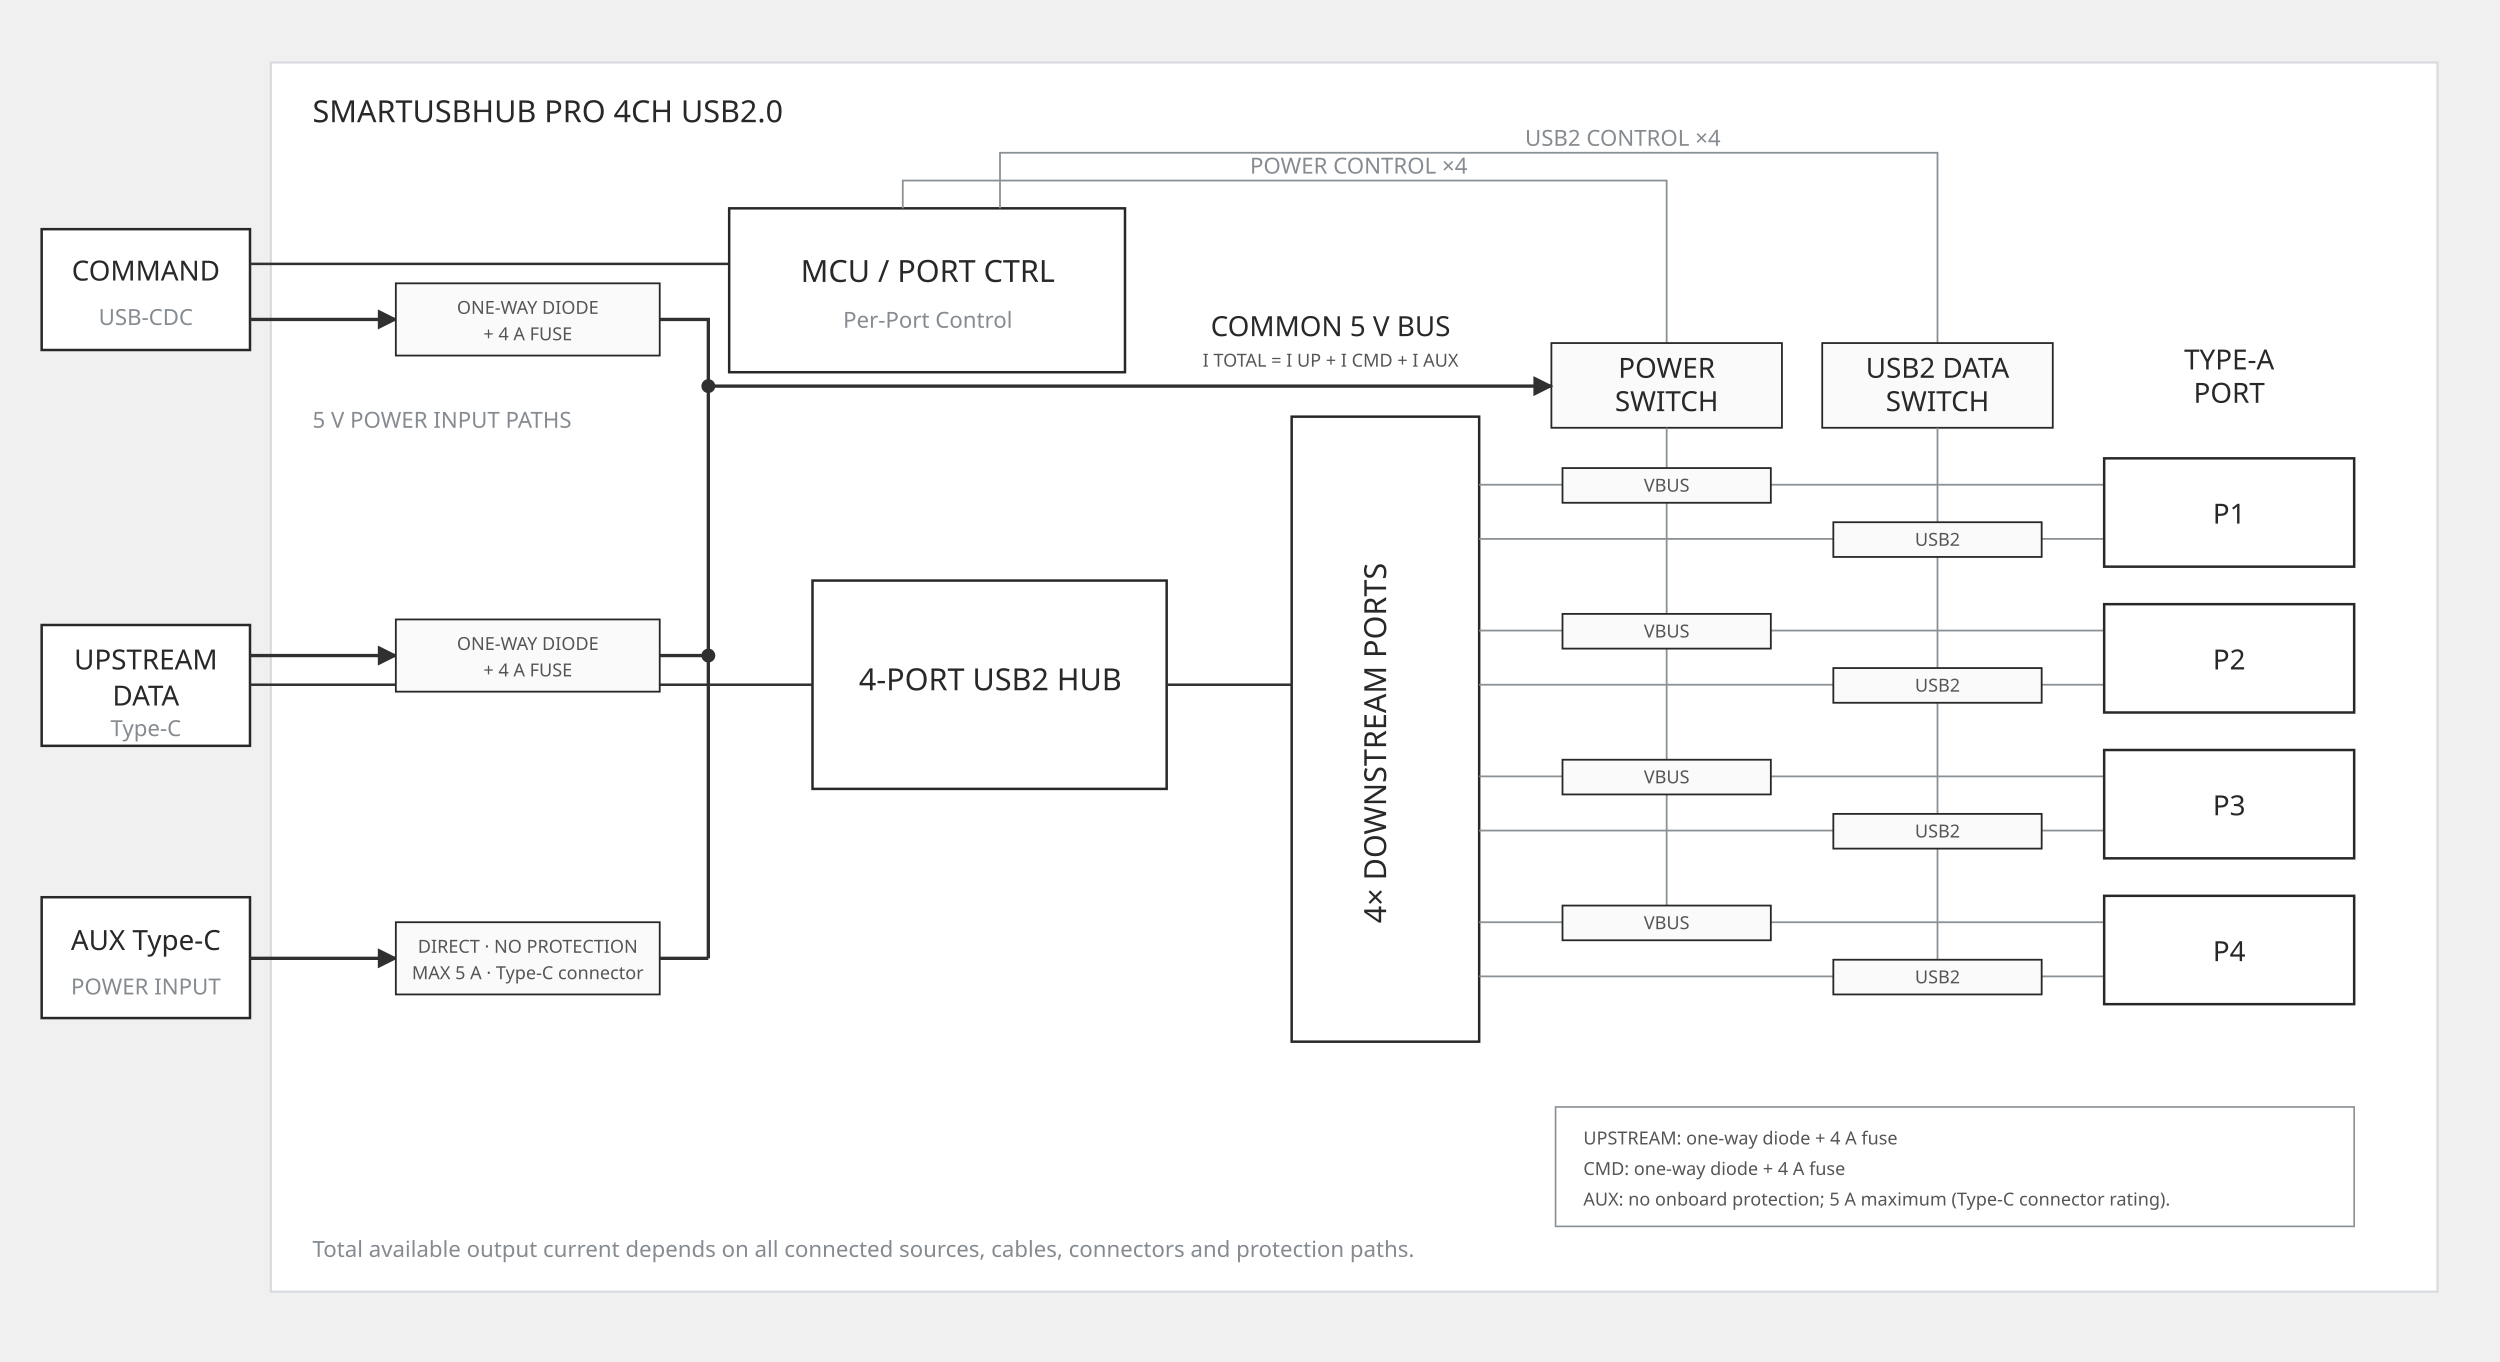
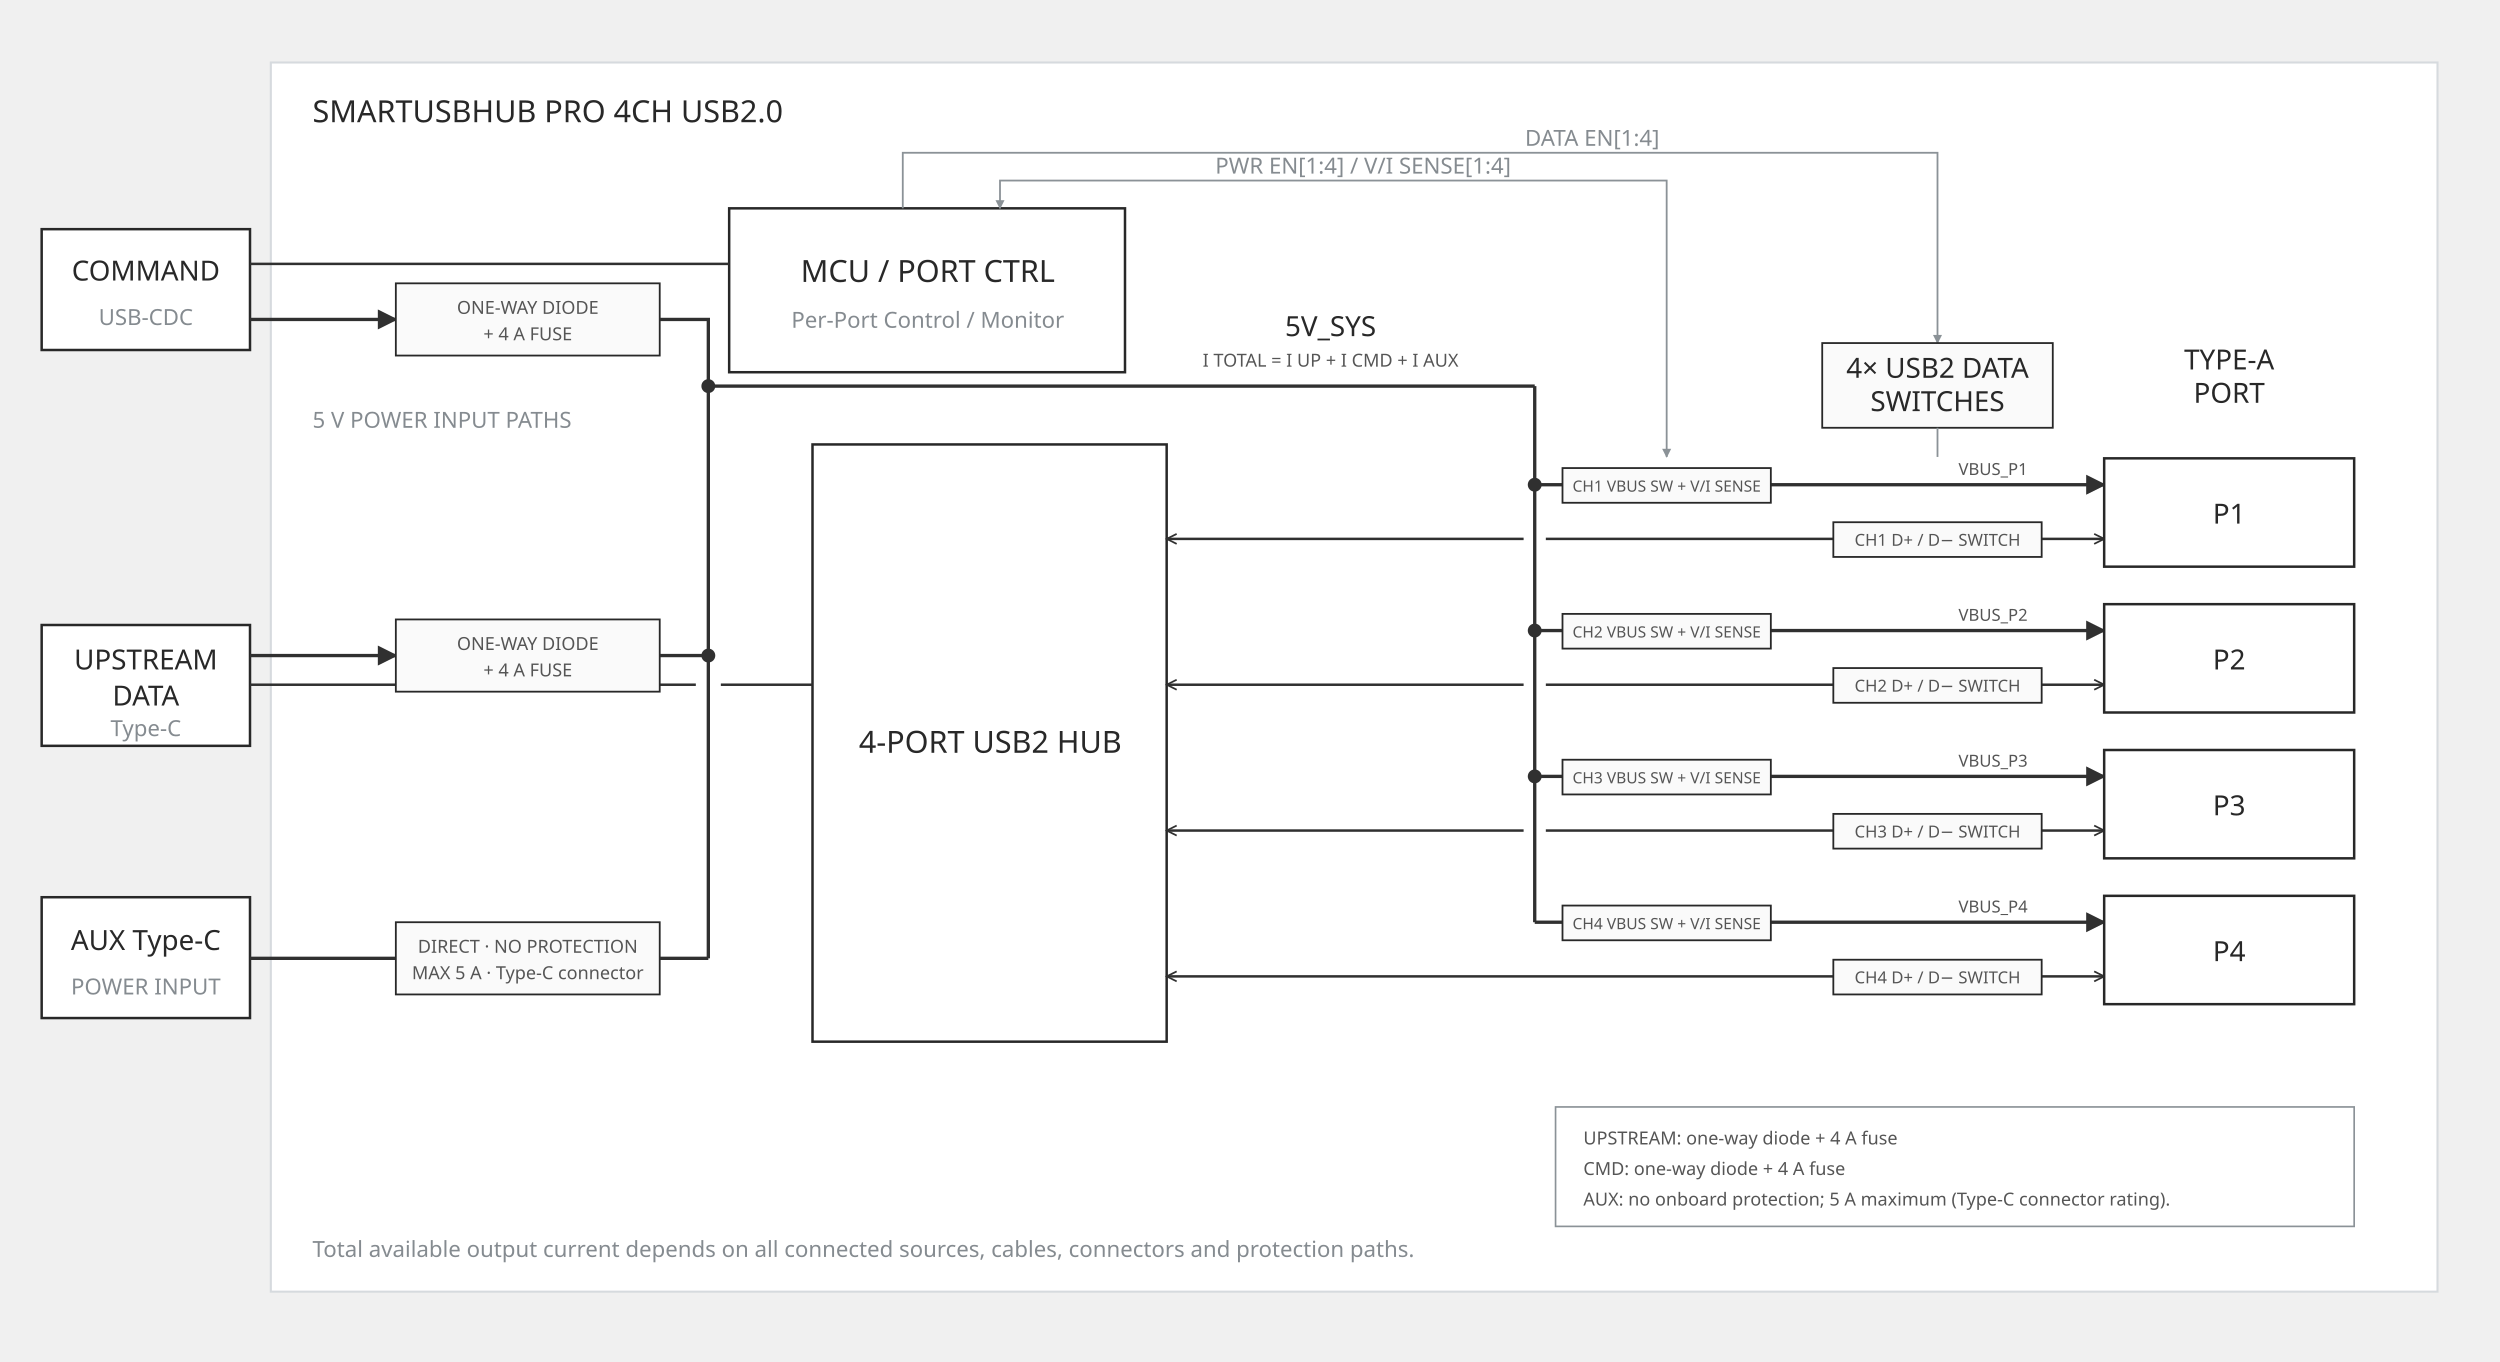
- <svg xmlns="http://www.w3.org/2000/svg" width="1800" height="980" viewBox="0 0 1800 980">
+ <svg xmlns="http://www.w3.org/2000/svg" width="1800" height="980" viewBox="0 0 1800 980" role="img" aria-labelledby="title desc">
  <defs>
    <style>
      text{font-family:"Source Sans 3",sans-serif;fill:#282828}
-       .t{font-size:22px}.m{font-size:20px}.s{font-size:16px;fill:#858b90}.xs{font-size:13px;fill:#555}
+       .t{font-size:22px}.m{font-size:20px}.s{font-size:16px;fill:#858b90}.xs{font-size:13px;fill:#555}.ch{font-size:12px;fill:#555}.sense{font-size:11.2px;fill:#555}
      .box{fill:#fff;stroke:#282828;stroke-width:1.8}
      .minor{fill:#fafafa;stroke:#282828;stroke-width:1.3}
      .line{fill:none;stroke:#303030;stroke-width:1.8}
      .thin{fill:none;stroke:#8b9297;stroke-width:1.3}
      .power{fill:none;stroke:#303030;stroke-width:2.4}
      .dash{fill:none;stroke:#777;stroke-width:1.2;stroke-dasharray:5 4}
    </style>
    <marker id="arrow" viewBox="0 0 10 10" refX="9" refY="5" markerWidth="6" markerHeight="6" orient="auto">
      <path d="M0 0L10 5L0 10Z" fill="#303030" />
+     </marker>
+     <marker id="arrow-grey" viewBox="0 0 10 10" refX="9" refY="5" markerWidth="5" markerHeight="5" orient="auto-start-reverse">
+       <path d="M0 0L10 5L0 10Z" fill="#8b9297" />
+     </marker>
+     <marker id="arrow-open" viewBox="0 0 10 10" refX="9" refY="5" markerWidth="5" markerHeight="5" orient="auto-start-reverse">
+       <path d="M1 1L9 5L1 9" fill="none" stroke="#303030" stroke-width="1.4" />
    </marker>
  </defs>
  <rect x="195" y="45" width="1560" height="885" fill="#fff" stroke="#d6dade" stroke-width="1.5" />
  <text x="225" y="88" class="t">SMARTUSBHUB PRO 4CH USB2.0</text>
  <rect x="30" y="165" width="150" height="87" class="box" />
  <text x="105" y="202" text-anchor="middle" class="m">COMMAND</text>
  <text x="105" y="234" text-anchor="middle" class="s">USB-CDC</text>
  <rect x="30" y="450" width="150" height="87" class="box" />
  <text x="105" y="482" text-anchor="middle" class="m">UPSTREAM</text>
  <text x="105" y="508" text-anchor="middle" class="m">DATA</text>
  <text x="105" y="530" text-anchor="middle" class="s">Type-C</text>
  <rect x="30" y="646" width="150" height="87" class="box" />
  <text x="105" y="684" text-anchor="middle" class="m">AUX Type-C</text>
  <text x="105" y="716" text-anchor="middle" class="s">POWER INPUT</text>
  <rect x="525" y="150" width="285" height="118" class="box" />
  <text x="668" y="203" text-anchor="middle" class="t">MCU / PORT CTRL</text>
-   <text x="668" y="236" text-anchor="middle" class="s">Per-Port Control</text>
+   <text x="668" y="236" text-anchor="middle" class="s">Per-Port Control / Monitor</text>
  <path d="M180 190H525" class="line" />
-   <rect x="585" y="418" width="255" height="150" class="box" />
-   <text x="713" y="497" text-anchor="middle" class="t">4-PORT USB2 HUB</text>
-   <path d="M180 493H585" class="line" />
-   <rect x="930" y="300" width="135" height="450" class="box" />
-   <text x="998" y="535" text-anchor="middle" class="t" transform="rotate(-90 998 535)">4× DOWNSTREAM PORTS</text>
-   <path d="M840 493H930" class="line" />
-   <text x="900" y="125" class="s">POWER CONTROL ×4</text>
-   <path d="M650 150V130H1200V247" class="thin" />
-   <text x="1098" y="105" class="s">USB2 CONTROL ×4</text>
-   <path d="M720 150V110H1395V247" class="thin" />
-   <rect x="1117" y="247" width="166" height="61" class="minor" />
-   <text x="1200" y="272" text-anchor="middle" class="m">POWER</text>
-   <text x="1200" y="296" text-anchor="middle" class="m">SWITCH</text>
+   <rect x="585" y="320" width="255" height="430" class="box" />
+   <text x="713" y="542" text-anchor="middle" class="t">4-PORT USB2 HUB</text>
+   <path d="M180 493H501M519 493H585" class="line" />
+   <text x="875" y="125" class="s">PWR EN[1:4] / V/I SENSE[1:4]</text>
+   <path d="M720 150V130H1200V329" class="thin" marker-start="url(#arrow-grey)" marker-end="url(#arrow-grey)" />
+   <text x="1098" y="105" class="s">DATA EN[1:4]</text>
+   <path d="M650 150V110H1395V247" class="thin" marker-end="url(#arrow-grey)" />
  <rect x="1312" y="247" width="166" height="61" class="minor" />
-   <text x="1395" y="272" text-anchor="middle" class="m">USB2 DATA</text>
-   <text x="1395" y="296" text-anchor="middle" class="m">SWITCH</text>
+   <text x="1395" y="272" text-anchor="middle" class="m">4× USB2 DATA</text>
+   <text x="1395" y="296" text-anchor="middle" class="m">SWITCHES</text>
+   <path d="M1395 308V329" class="thin" />
  <text x="1605" y="266" text-anchor="middle" class="m">TYPE-A</text>
  <text x="1605" y="290" text-anchor="middle" class="m">PORT</text>
-   <path d="M1065 349H1515M1065 388H1515" class="thin" />
-   <path d="M1065 454H1515M1065 493H1515" class="thin" />
-   <path d="M1065 559H1515M1065 598H1515" class="thin" />
-   <path d="M1065 664H1515M1065 703H1515" class="thin" />
-   <path d="M1200 308V664" class="thin" />
-   <path d="M1395 308V703" class="thin" />
+   <path d="M1105 349H1125" class="power" />
+   <text x="1435" y="342" text-anchor="middle" class="ch">VBUS_P1</text>
+   <path d="M1275 349H1515" class="power" marker-end="url(#arrow)" />
+   <path d="M840 388H1097" class="line" marker-start="url(#arrow-open)" />
+   <path d="M1113 388H1320" class="line" />
+   <path d="M1470 388H1515" class="line" marker-end="url(#arrow-open)" />
+   <path d="M1105 454H1125" class="power" />
+   <text x="1435" y="447" text-anchor="middle" class="ch">VBUS_P2</text>
+   <path d="M1275 454H1515" class="power" marker-end="url(#arrow)" />
+   <path d="M840 493H1097" class="line" marker-start="url(#arrow-open)" />
+   <path d="M1113 493H1320" class="line" />
+   <path d="M1470 493H1515" class="line" marker-end="url(#arrow-open)" />
+   <path d="M1105 559H1125" class="power" />
+   <text x="1435" y="552" text-anchor="middle" class="ch">VBUS_P3</text>
+   <path d="M1275 559H1515" class="power" marker-end="url(#arrow)" />
+   <path d="M840 598H1097" class="line" marker-start="url(#arrow-open)" />
+   <path d="M1113 598H1320" class="line" />
+   <path d="M1470 598H1515" class="line" marker-end="url(#arrow-open)" />
+   <path d="M1105 664H1125" class="power" />
+   <text x="1435" y="657" text-anchor="middle" class="ch">VBUS_P4</text>
+   <path d="M1275 664H1515" class="power" marker-end="url(#arrow)" />
+   <path d="M840 703H1320" class="line" marker-start="url(#arrow-open)" />
+   <path d="M1470 703H1515" class="line" marker-end="url(#arrow-open)" />
  <rect x="1125" y="337" width="150" height="25" class="minor" />
-   <text x="1200" y="354" text-anchor="middle" class="xs">VBUS</text>
+   <text x="1200" y="354" text-anchor="middle" class="sense">CH1 VBUS SW + V/I SENSE</text>
  <rect x="1320" y="376" width="150" height="25" class="minor" />
-   <text x="1395" y="393" text-anchor="middle" class="xs">USB2</text>
+   <text x="1395" y="393" text-anchor="middle" class="ch">CH1 D+ / D− SWITCH</text>
  <rect x="1125" y="442" width="150" height="25" class="minor" />
-   <text x="1200" y="459" text-anchor="middle" class="xs">VBUS</text>
+   <text x="1200" y="459" text-anchor="middle" class="sense">CH2 VBUS SW + V/I SENSE</text>
  <rect x="1320" y="481" width="150" height="25" class="minor" />
-   <text x="1395" y="498" text-anchor="middle" class="xs">USB2</text>
+   <text x="1395" y="498" text-anchor="middle" class="ch">CH2 D+ / D− SWITCH</text>
  <rect x="1125" y="547" width="150" height="25" class="minor" />
-   <text x="1200" y="564" text-anchor="middle" class="xs">VBUS</text>
+   <text x="1200" y="564" text-anchor="middle" class="sense">CH3 VBUS SW + V/I SENSE</text>
  <rect x="1320" y="586" width="150" height="25" class="minor" />
-   <text x="1395" y="603" text-anchor="middle" class="xs">USB2</text>
+   <text x="1395" y="603" text-anchor="middle" class="ch">CH3 D+ / D− SWITCH</text>
  <rect x="1125" y="652" width="150" height="25" class="minor" />
-   <text x="1200" y="669" text-anchor="middle" class="xs">VBUS</text>
+   <text x="1200" y="669" text-anchor="middle" class="sense">CH4 VBUS SW + V/I SENSE</text>
  <rect x="1320" y="691" width="150" height="25" class="minor" />
-   <text x="1395" y="708" text-anchor="middle" class="xs">USB2</text>
+   <text x="1395" y="708" text-anchor="middle" class="ch">CH4 D+ / D− SWITCH</text>
  <rect x="1515" y="330" width="180" height="78" class="box" />
  <text x="1605" y="377" text-anchor="middle" class="m">P1</text>
  <rect x="1515" y="435" width="180" height="78" class="box" />
  <text x="1605" y="482" text-anchor="middle" class="m">P2</text>
  <rect x="1515" y="540" width="180" height="78" class="box" />
  <text x="1605" y="587" text-anchor="middle" class="m">P3</text>
  <rect x="1515" y="645" width="180" height="78" class="box" />
  <text x="1605" y="692" text-anchor="middle" class="m">P4</text>
  <text x="225" y="308" class="s">5 V POWER INPUT PATHS</text>
  <path d="M180 472H285" class="power" marker-end="url(#arrow)" />
  <rect x="285" y="446" width="190" height="52" class="minor" />
  <text x="380" y="468" text-anchor="middle" class="xs">ONE-WAY DIODE</text>
  <text x="380" y="487" text-anchor="middle" class="xs">+ 4 A FUSE</text>
  <path d="M180 230H285" class="power" marker-end="url(#arrow)" />
  <rect x="285" y="204" width="190" height="52" class="minor" />
  <text x="380" y="226" text-anchor="middle" class="xs">ONE-WAY DIODE</text>
  <text x="380" y="245" text-anchor="middle" class="xs">+ 4 A FUSE</text>
-   <path d="M180 690H285" class="power" marker-end="url(#arrow)" />
+   <path d="M180 690H285" class="power" />
  <rect x="285" y="664" width="190" height="52" class="minor" />
  <text x="380" y="686" text-anchor="middle" class="xs">DIRECT · NO PROTECTION</text>
  <text x="380" y="705" text-anchor="middle" class="xs">MAX 5 A · Type-C connector</text>
  <path d="M475 230H510V690M475 472H510M475 690H510" class="power" />
  <circle cx="510" cy="278" r="5" fill="#303030" />
  <circle cx="510" cy="472" r="5" fill="#303030" />
-   <text x="958" y="242" text-anchor="middle" class="m">COMMON 5 V BUS</text>
+   <text x="958" y="242" text-anchor="middle" class="m">5V_SYS</text>
  <text x="958" y="264" text-anchor="middle" class="xs">I TOTAL = I UP + I CMD + I AUX</text>
-   <path d="M510 278H1117" class="power" marker-end="url(#arrow)" />
+   <path d="M510 278H1105" class="power" />
+   <path d="M1105 278V664" class="power" />
+   <circle cx="1105" cy="349" r="5" fill="#303030" />
+   <circle cx="1105" cy="454" r="5" fill="#303030" />
+   <circle cx="1105" cy="559" r="5" fill="#303030" />
  <rect x="1120" y="797" width="575" height="86" fill="#fff" stroke="#8b9297" stroke-width="1.2" />
  <text x="1140" y="824" class="xs">UPSTREAM: one-way diode + 4 A fuse</text>
  <text x="1140" y="846" class="xs">CMD: one-way diode + 4 A fuse</text>
  <text x="1140" y="868" class="xs">AUX: no onboard protection; 5 A maximum (Type-C connector rating).</text>
  <text x="225" y="905" class="s">Total available output current depends on all connected sources, cables, connectors and protection paths.</text>
</svg>
